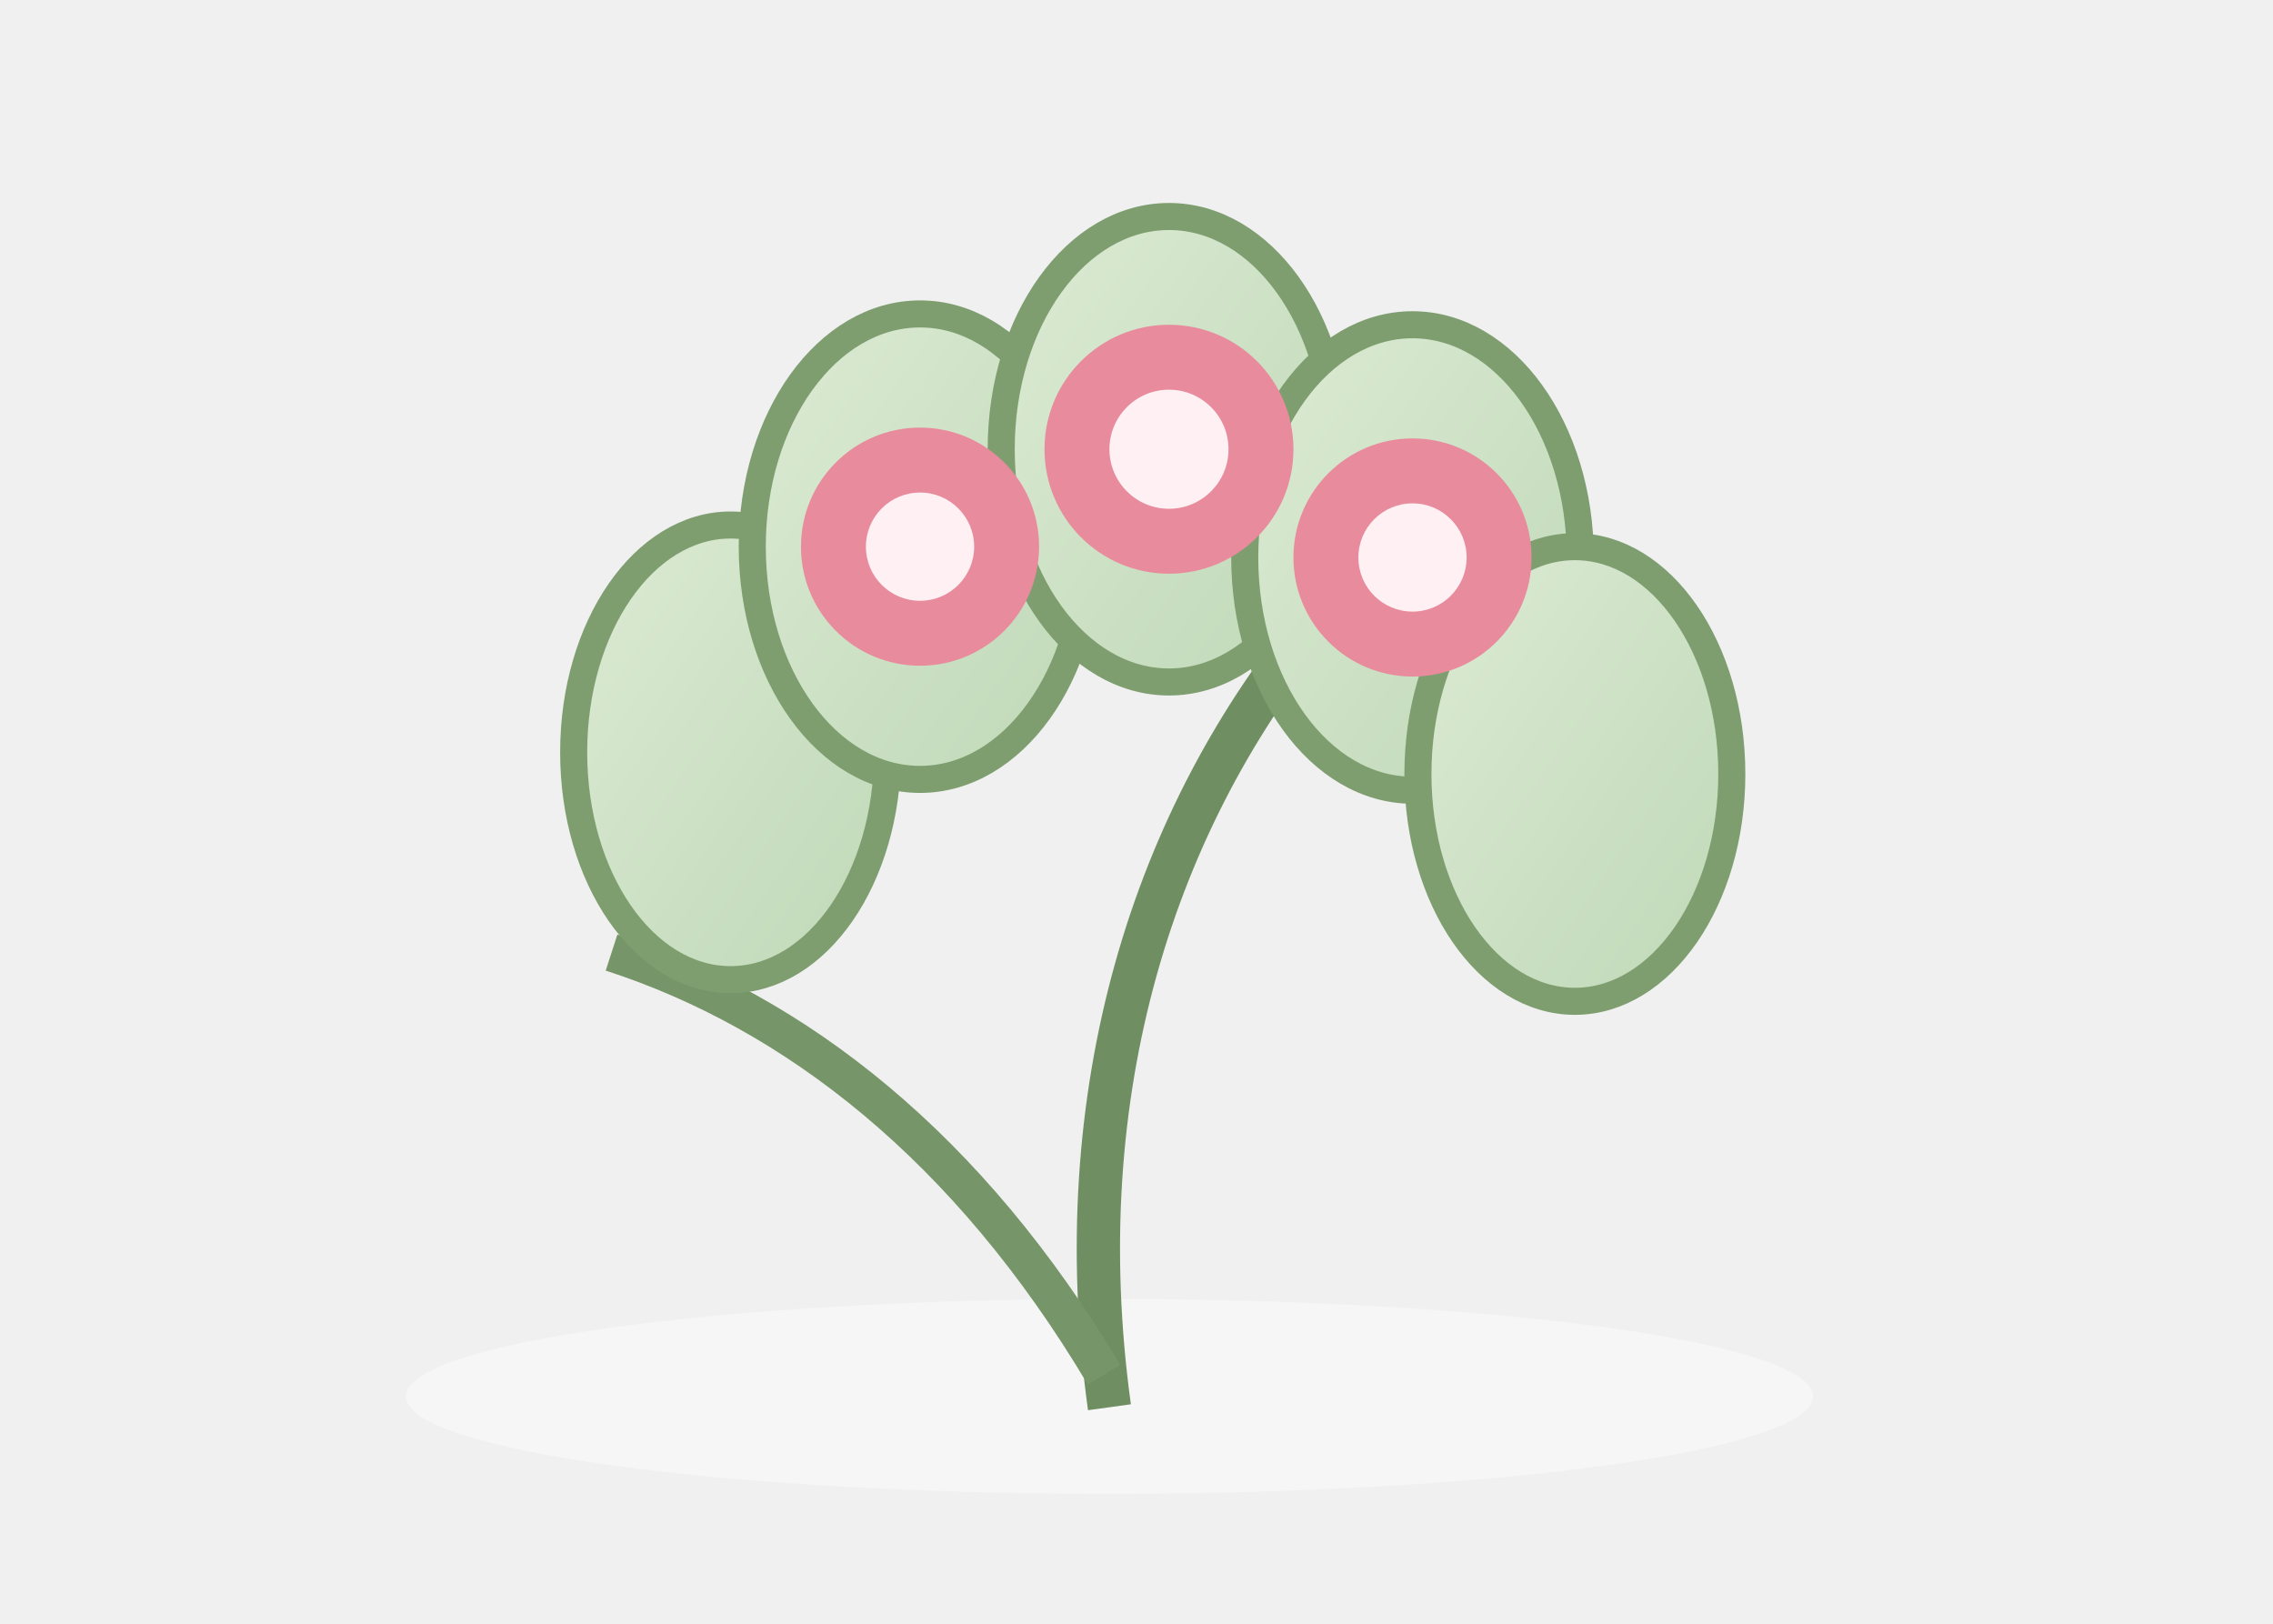
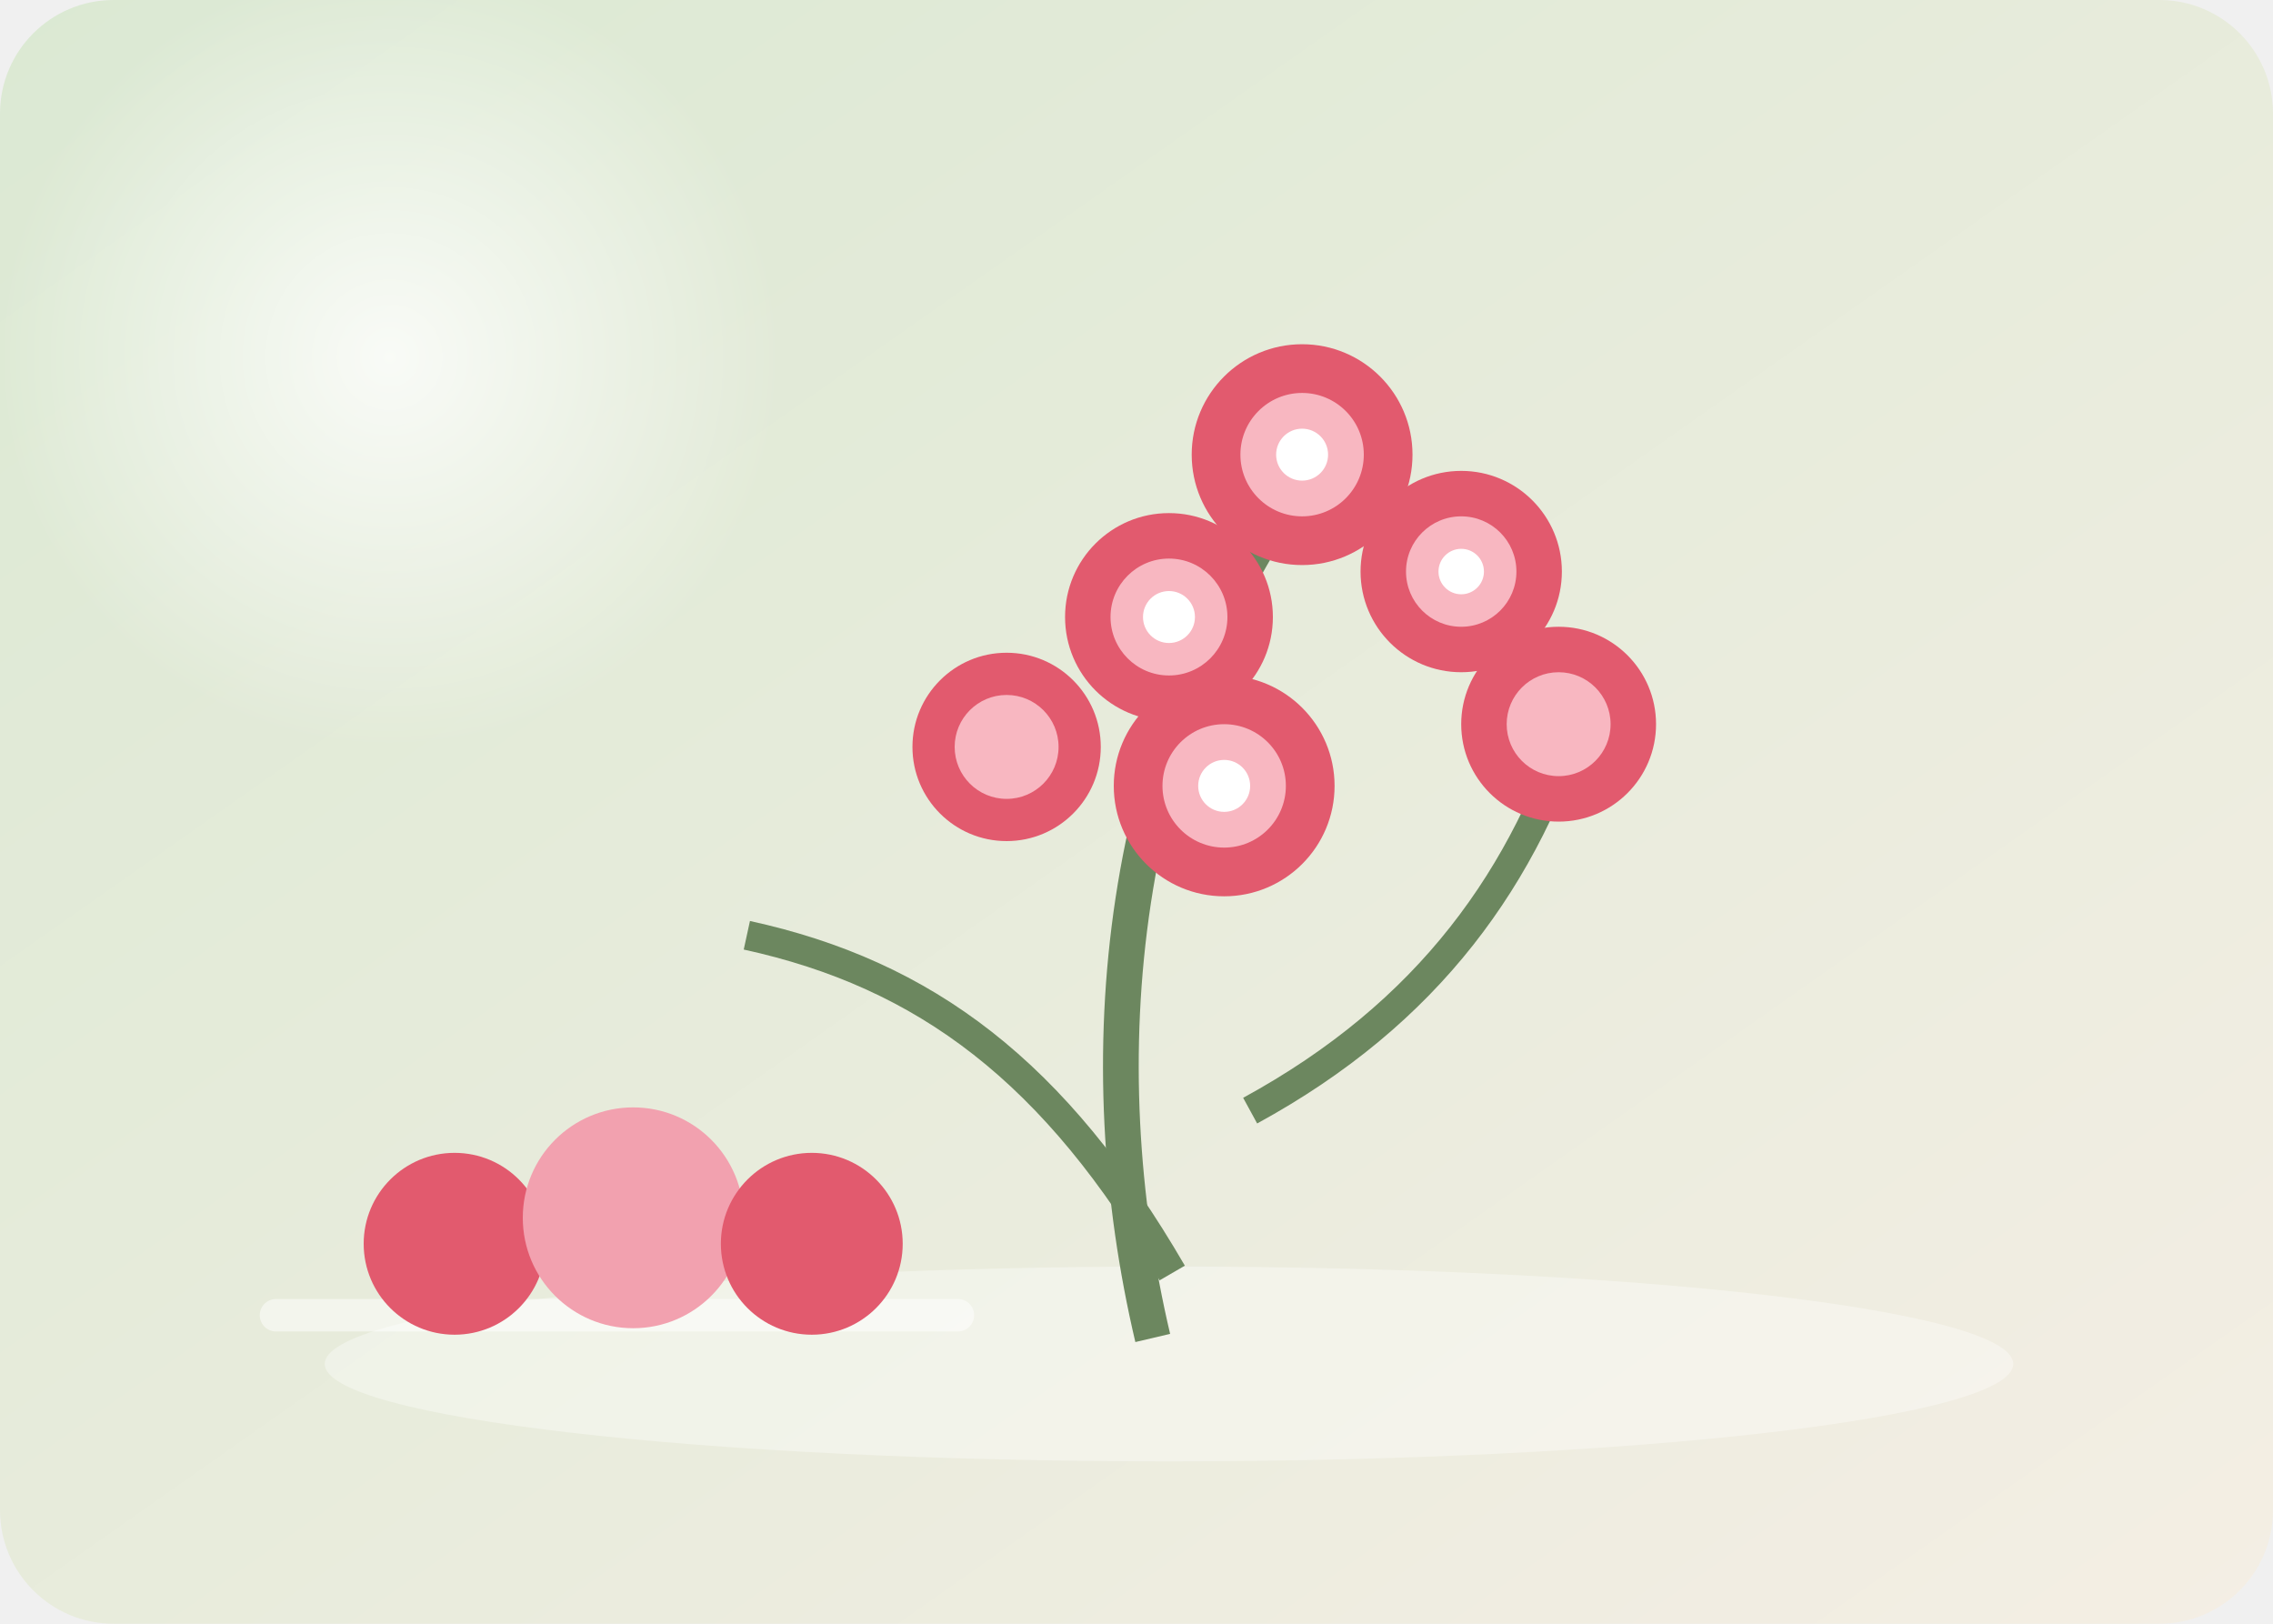
- <svg xmlns="http://www.w3.org/2000/svg" viewBox="0 0 420 300">
+ <svg xmlns="http://www.w3.org/2000/svg" viewBox="0 0 700 500">
  <defs>
-     <linearGradient id="f" x1="0" y1="0" x2="1" y2="1">
-       <stop stop-color="#dcebd4" />
-       <stop offset="1" stop-color="#bfd8b7" />
+     <linearGradient id="bg" x2="1" y2="1">
+       <stop stop-color="#dbe9d3" />
+       <stop offset="1" stop-color="#f4eee4" />
    </linearGradient>
+     <radialGradient id="light">
+       <stop stop-color="#fff" stop-opacity=".8" />
+       <stop offset="1" stop-color="#fff" stop-opacity="0" />
+     </radialGradient>
  </defs>
-   <ellipse cx="205" cy="258" rx="130" ry="18" fill="#fff" opacity=".4" />
-   <path d="M205 260c-8-58 8-109 39-146" fill="none" stroke="#6f8e62" stroke-width="8" />
-   <path d="M204 254c-25-42-57-67-91-78" fill="none" stroke="#769568" stroke-width="7" />
-   <g stroke="#7e9e70" stroke-width="5" fill="url(#f)">
-     <ellipse cx="135" cy="139" rx="29" ry="42" />
-     <ellipse cx="170" cy="101" rx="31" ry="43" />
-     <ellipse cx="216" cy="83" rx="31" ry="43" />
-     <ellipse cx="261" cy="103" rx="31" ry="43" />
-     <ellipse cx="291" cy="143" rx="29" ry="42" />
+   <rect width="700" height="500" rx="35" fill="url(#bg)" />
+   <circle cx="120" cy="110" r="120" fill="url(#light)" />
+   <ellipse cx="360" cy="420" rx="260" ry="30" fill="#fff" opacity=".35" />
+   <g transform="translate(285 72)">
+     <path d="M70 340C50 255 58 155 118 72" fill="none" stroke="#6c875f" stroke-width="11" />
+     <path d="M76 320C40 258 0 228-55 216" fill="none" stroke="#6c875f" stroke-width="9" />
+     <path d="M100 270c55-30 85-72 101-124" fill="none" stroke="#6c875f" stroke-width="9" />
+     <g fill="#e25a6e">
+       <circle cx="116" cy="68" r="34" />
+       <circle cx="165" cy="104" r="31" />
+       <circle cx="75" cy="118" r="32" />
+       <circle cx="25" cy="158" r="29" />
+       <circle cx="195" cy="151" r="30" />
+       <circle cx="92" cy="170" r="34" />
+     </g>
+     <g fill="#f8b7c1">
+       <circle cx="116" cy="68" r="19" />
+       <circle cx="165" cy="104" r="17" />
+       <circle cx="75" cy="118" r="18" />
+       <circle cx="25" cy="158" r="16" />
+       <circle cx="195" cy="151" r="16" />
+       <circle cx="92" cy="170" r="19" />
+     </g>
+     <g fill="#fff">
+       <circle cx="116" cy="68" r="8" />
+       <circle cx="165" cy="104" r="7" />
+       <circle cx="75" cy="118" r="8" />
+       <circle cx="92" cy="170" r="8" />
+     </g>
  </g>
-   <g fill="#e88b9d">
-     <circle cx="170" cy="101" r="22" />
-     <circle cx="216" cy="83" r="23" />
-     <circle cx="261" cy="103" r="22" />
-   </g>
-   <g fill="#fff1f3">
-     <circle cx="170" cy="101" r="10" />
-     <circle cx="216" cy="83" r="11" />
-     <circle cx="261" cy="103" r="10" />
+   <g transform="translate(85 335)">
+     <path d="M0 70h210" stroke="#fff" stroke-width="10" stroke-linecap="round" opacity=".5" />
+     <circle cx="55" cy="48" r="28" fill="#e25a6e" />
+     <circle cx="110" cy="40" r="34" fill="#f2a1af" />
+     <circle cx="165" cy="48" r="28" fill="#e25a6e" />
  </g>
</svg>
